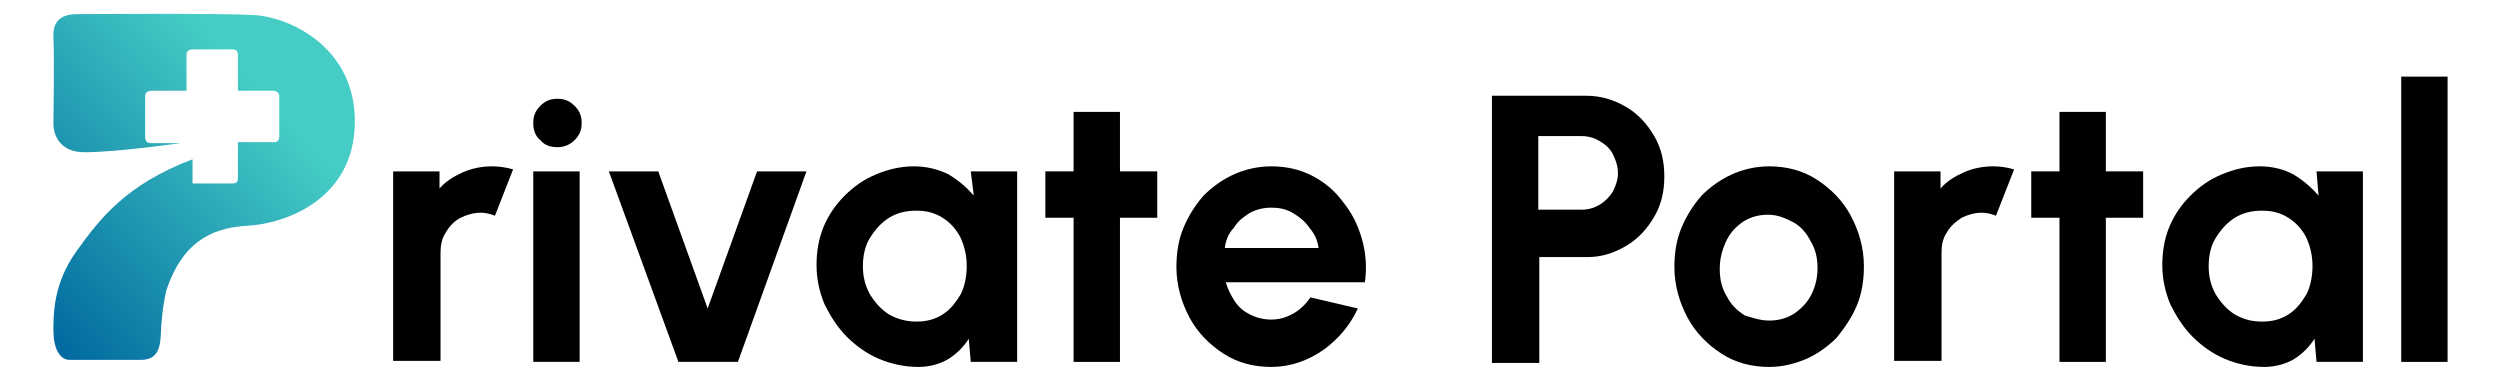
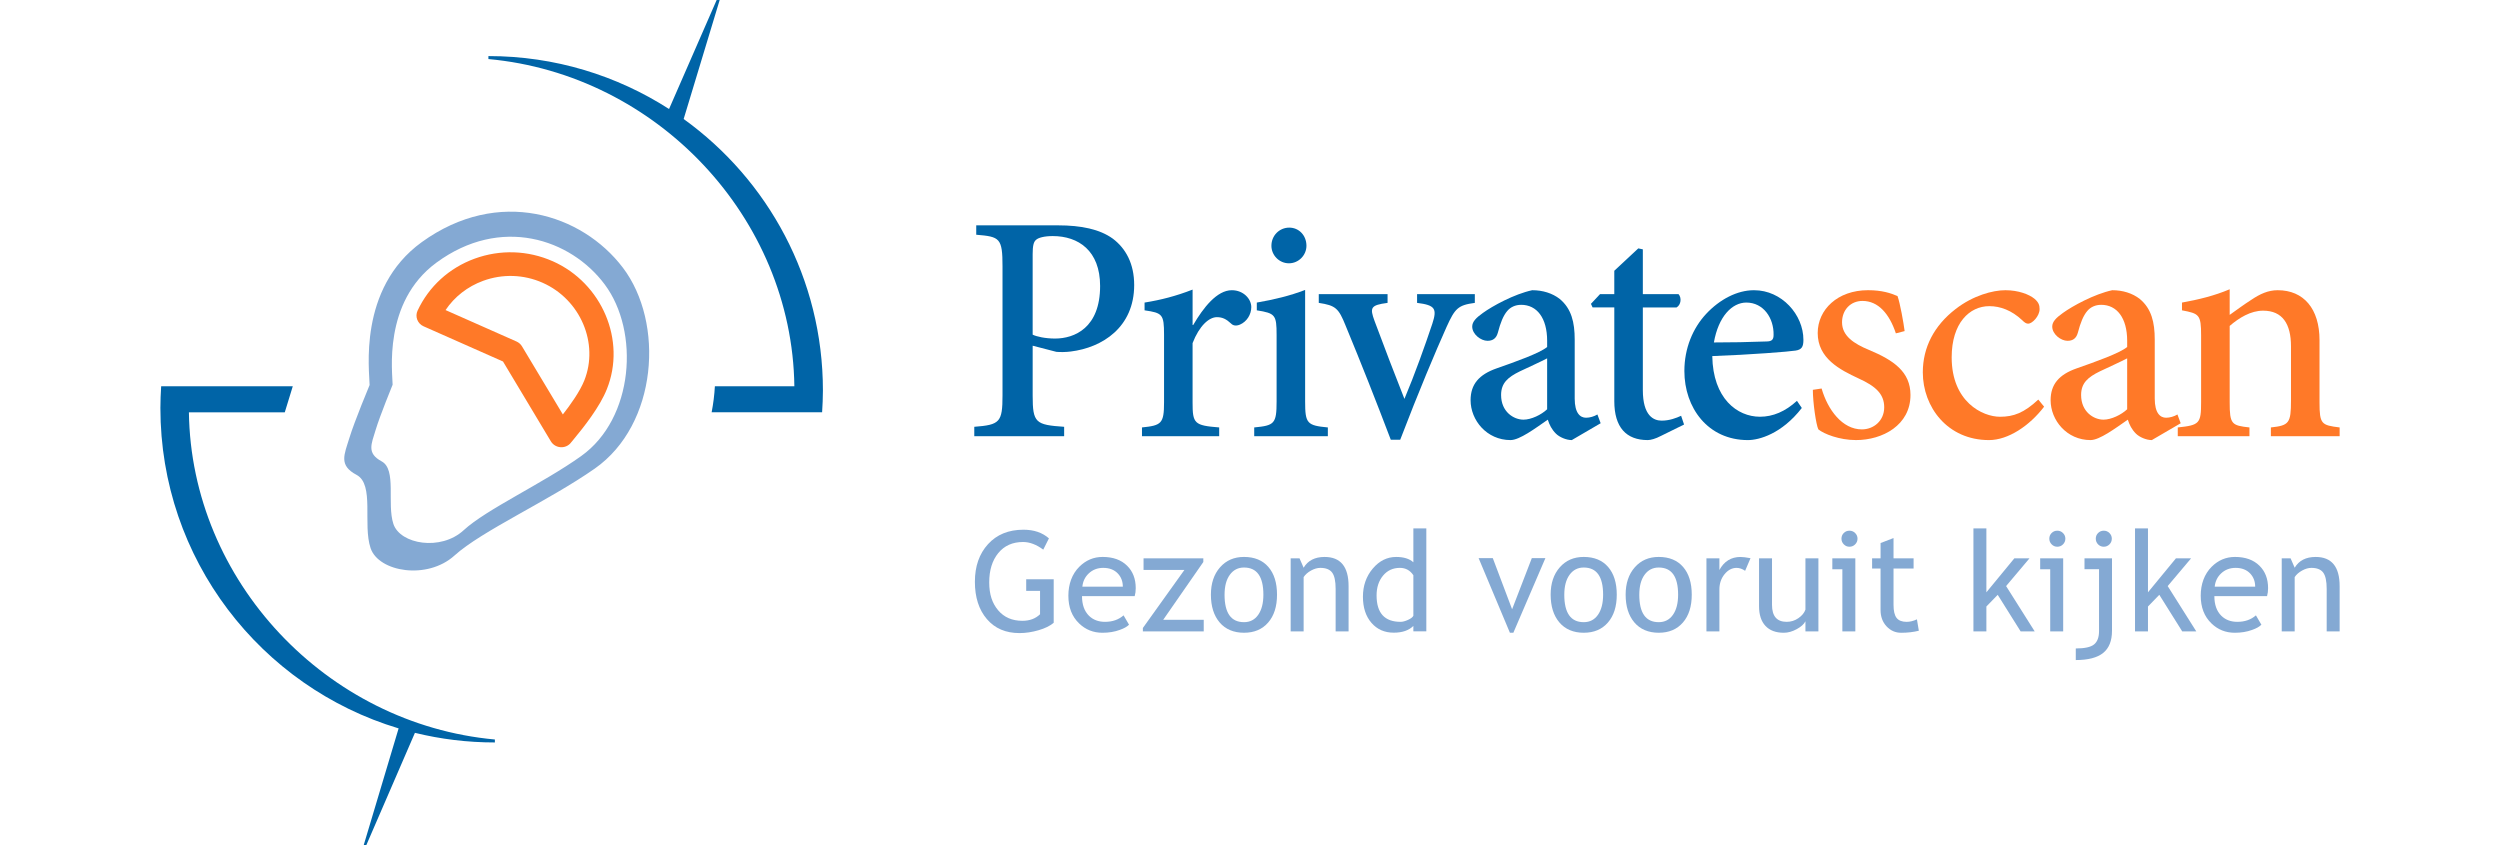
- <svg xmlns="http://www.w3.org/2000/svg" version="1.1" id="Layer_1" x="0px" y="0px" viewBox="0 0 248 37" style="enable-background:new 0 0 248 37;" xml:space="preserve">
-   <style type="text/css">
- 	.st0{fill:url(#XMLID_2_);}
- </style>
-   <linearGradient id="XMLID_2_" gradientUnits="userSpaceOnUse" x1="29.493" y1="1.59" x2="-0.251" y2="28.372">
-     <stop offset="0.199" style="stop-color:#45CCC5" />
-     <stop offset="1" style="stop-color:#00699F" />
-   </linearGradient>
-   <path id="XMLID_6_" class="st0" d="M14.4,12.9c0,0,0-3,0-3.4S14.8,9,15.1,9c0.3,0,3.4,0,3.4,0s0-3,0-3.5s0.3-0.6,0.6-0.6  c0.2,0,3.6,0,4,0c0.4,0,0.5,0.3,0.5,0.5c0,0.2,0,3.6,0,3.6s3.2,0,3.5,0s0.6,0.2,0.6,0.5s0,3.8,0,4.1s-0.2,0.5-0.5,0.5  c-0.3,0-3.6,0-3.6,0s0,3,0,3.5c0,0.5-0.1,0.6-0.7,0.6c-0.6,0-3.8,0-3.8,0l0-2.4c-6.6,2.5-9.2,5.9-11.5,9.1s-2.3,6.2-2.3,7.9  c0,1.7,0.6,2.9,1.6,2.9s5,0,7.1,0s1.9-2,2-3.4c0.1-1.5,0.3-2.6,0.5-3.5c1.5-4.5,4.2-6.2,8-6.4c3.8-0.2,10.6-2.6,10.7-10.2  c0.1-7.6-6.6-10.5-9.9-10.7S9.1,1.4,7.7,1.4S5.2,1.9,5.3,3.7s0,8.6,0,8.6s-0.1,2.8,3.1,2.8s9.5-0.9,9.5-0.9s-2.6,0-2.9,0  c-0.3,0-0.6-0.1-0.6-0.6C14.4,13.1,14.4,12.9,14.4,12.9" />
-   <g id="XMLID_4_">
-     <path id="XMLID_7_" d="M39,35.9L39,17h4.6l0,1.7c0.6-0.7,1.4-1.2,2.3-1.6c0.9-0.4,1.9-0.6,2.9-0.6c0.7,0,1.4,0.1,2.1,0.3l-1.8,4.6   c-0.5-0.2-1-0.3-1.4-0.3c-0.7,0-1.4,0.2-2,0.5s-1.1,0.8-1.5,1.5c-0.4,0.6-0.5,1.3-0.5,2v10.7H39z" />
-     <path id="XMLID_22_" d="M55.3,14.6c-0.7,0-1.3-0.2-1.7-0.7c-0.5-0.4-0.7-1-0.7-1.7c0-0.7,0.2-1.2,0.7-1.7c0.5-0.5,1-0.7,1.7-0.7   s1.2,0.2,1.7,0.7c0.5,0.5,0.7,1,0.7,1.7c0,0.7-0.2,1.2-0.7,1.7C56.5,14.4,55.9,14.6,55.3,14.6z M52.9,17h4.6v18.9h-4.6V17z" />
-     <path id="XMLID_39_" d="M73.2,35.9h-5.9L60.4,17h4.9l4.9,13.6L75.1,17H80L73.2,35.9z" />
-     <path id="XMLID_49_" d="M96.3,17h4.6v18.9h-4.6l-0.2-2.3c-0.5,0.8-1.2,1.5-2,2c-0.8,0.5-1.9,0.8-3,0.8c-1.4,0-2.7-0.3-3.9-0.8   c-1.2-0.5-2.3-1.3-3.2-2.2c-0.9-0.9-1.6-2-2.2-3.2c-0.5-1.2-0.8-2.5-0.8-3.9c0-1.3,0.2-2.6,0.7-3.8c0.5-1.2,1.2-2.2,2.1-3.1   c0.9-0.9,1.9-1.6,3.1-2.1c1.2-0.5,2.4-0.8,3.8-0.8c1.2,0,2.4,0.3,3.4,0.8c1,0.6,1.8,1.3,2.5,2.1L96.3,17z M90.9,31.9   c1,0,1.8-0.2,2.6-0.7c0.8-0.5,1.3-1.2,1.8-2c0.4-0.8,0.6-1.8,0.6-2.8c0-1-0.2-1.9-0.6-2.8c-0.4-0.8-1-1.5-1.8-2   c-0.8-0.5-1.6-0.7-2.6-0.7c-1,0-1.9,0.2-2.7,0.7c-0.8,0.5-1.4,1.2-1.9,2c-0.5,0.8-0.7,1.8-0.7,2.8s0.2,1.9,0.7,2.8   c0.5,0.8,1.1,1.5,1.9,2C89.1,31.7,90,31.9,90.9,31.9z" />
-     <path id="XMLID_70_" d="M114.8,21.6h-3.7v14.3h-4.6V21.6h-2.8V17h2.8v-5.9h4.6V17h3.7V21.6z" />
-     <path id="XMLID_165_" d="M126.1,36.4c-1.7,0-3.3-0.4-4.7-1.3c-1.4-0.9-2.6-2.1-3.4-3.6c-0.8-1.5-1.3-3.2-1.3-5   c0-1.4,0.2-2.7,0.7-3.9c0.5-1.2,1.2-2.3,2-3.2c0.9-0.9,1.9-1.6,3-2.1c1.1-0.5,2.4-0.8,3.7-0.8c1.5,0,2.8,0.3,4,0.9   c1.2,0.6,2.3,1.5,3.1,2.6c0.9,1.1,1.5,2.3,1.9,3.7c0.4,1.4,0.5,2.8,0.3,4.3h-13.8c0.2,0.7,0.5,1.3,0.9,1.9c0.4,0.6,0.9,1,1.5,1.3   c0.6,0.3,1.3,0.5,2.1,0.5c0.8,0,1.5-0.2,2.2-0.6c0.7-0.4,1.2-0.9,1.7-1.6l4.7,1.1c-0.8,1.7-1.9,3-3.4,4.1   C129.7,35.8,128,36.4,126.1,36.4z M121.5,24.6h9.3c-0.1-0.8-0.4-1.4-0.9-2c-0.4-0.6-1-1.1-1.7-1.5c-0.7-0.4-1.4-0.5-2.1-0.5   c-0.8,0-1.5,0.2-2.1,0.5c-0.6,0.4-1.2,0.8-1.6,1.5C121.9,23.1,121.6,23.8,121.5,24.6z" />
-     <path id="XMLID_187_" d="M148,35.9V9.5h9.4c1.4,0,2.7,0.4,3.9,1.1c1.2,0.7,2.1,1.7,2.8,2.9c0.7,1.2,1,2.5,1,4c0,1.5-0.3,2.8-1,4   c-0.7,1.2-1.6,2.2-2.8,2.9c-1.2,0.7-2.4,1.1-3.8,1.1h-4.8v10.5H148z M152.6,20.8h4.3c0.7,0,1.3-0.2,1.8-0.5c0.5-0.3,1-0.8,1.3-1.3   c0.3-0.6,0.5-1.2,0.5-1.8c0-0.7-0.2-1.3-0.5-1.9s-0.8-1-1.3-1.3c-0.5-0.3-1.1-0.5-1.8-0.5h-4.3V20.8z" />
-     <path id="XMLID_191_" d="M175.5,36.4c-1.7,0-3.3-0.4-4.7-1.3c-1.4-0.9-2.6-2.1-3.4-3.6c-0.8-1.5-1.3-3.2-1.3-5   c0-1.4,0.2-2.7,0.7-3.9c0.5-1.2,1.2-2.3,2-3.2c0.9-0.9,1.9-1.6,3-2.1c1.1-0.5,2.4-0.8,3.7-0.8c1.7,0,3.3,0.4,4.7,1.3   c1.4,0.9,2.6,2.1,3.4,3.6c0.8,1.5,1.3,3.2,1.3,5c0,1.4-0.2,2.7-0.7,3.9c-0.5,1.2-1.2,2.2-2,3.2c-0.9,0.9-1.9,1.6-3,2.1   C178,36.1,176.8,36.4,175.5,36.4z M175.5,31.8c0.9,0,1.7-0.2,2.5-0.7c0.7-0.5,1.3-1.1,1.7-1.9c0.4-0.8,0.6-1.7,0.6-2.6   c0-1-0.2-1.9-0.7-2.7c-0.4-0.8-1-1.5-1.8-1.9s-1.5-0.7-2.4-0.7c-0.9,0-1.7,0.2-2.5,0.7c-0.7,0.5-1.3,1.1-1.7,2s-0.6,1.7-0.6,2.7   c0,1,0.2,1.9,0.7,2.7c0.4,0.8,1,1.4,1.8,1.9C173.8,31.5,174.6,31.8,175.5,31.8z" />
-     <path id="XMLID_284_" d="M187.9,35.9l0-18.9h4.6l0,1.7c0.6-0.7,1.4-1.2,2.3-1.6c0.9-0.4,1.9-0.6,2.9-0.6c0.7,0,1.4,0.1,2.1,0.3   l-1.8,4.6c-0.5-0.2-1-0.3-1.4-0.3c-0.7,0-1.4,0.2-2,0.5c-0.6,0.4-1.1,0.8-1.5,1.5c-0.4,0.6-0.5,1.3-0.5,2v10.7H187.9z" />
-     <path id="XMLID_293_" d="M212.6,21.6h-3.7v14.3h-4.6V21.6h-2.8V17h2.8v-5.9h4.6V17h3.7V21.6z" />
-     <path id="XMLID_295_" d="M229.8,17h4.6v18.9h-4.6l-0.2-2.3c-0.5,0.8-1.2,1.5-2,2s-1.9,0.8-3,0.8c-1.4,0-2.7-0.3-3.9-0.8   c-1.2-0.5-2.3-1.3-3.2-2.2c-0.9-0.9-1.6-2-2.2-3.2c-0.5-1.2-0.8-2.5-0.8-3.9c0-1.3,0.2-2.6,0.7-3.8c0.5-1.2,1.2-2.2,2.1-3.1   c0.9-0.9,1.9-1.6,3.1-2.1c1.2-0.5,2.4-0.8,3.8-0.8c1.2,0,2.4,0.3,3.3,0.8c1,0.6,1.8,1.3,2.5,2.1L229.8,17z M224.4,31.9   c1,0,1.8-0.2,2.6-0.7c0.8-0.5,1.3-1.2,1.8-2c0.4-0.8,0.6-1.8,0.6-2.8c0-1-0.2-1.9-0.6-2.8c-0.4-0.8-1-1.5-1.8-2   c-0.8-0.5-1.6-0.7-2.6-0.7s-1.9,0.2-2.7,0.7c-0.8,0.5-1.4,1.2-1.9,2c-0.5,0.8-0.7,1.8-0.7,2.8s0.2,1.9,0.7,2.8   c0.5,0.8,1.1,1.5,1.9,2C222.6,31.7,223.4,31.9,224.4,31.9z" />
-     <path id="XMLID_298_" d="M238.2,35.9V7.6h4.6v28.3H238.2z" />
+ <svg xmlns="http://www.w3.org/2000/svg" id="Laag_1" data-name="Laag 1" viewBox="0 0 2087.36 705.14">
+   <defs>
+     <style>
+       .cls-1 {
+         fill: #84a9d3;
+       }
+ 
+       .cls-1, .cls-2, .cls-3 {
+         stroke-width: 0px;
+       }
+ 
+       .cls-2 {
+         fill: #ff7928;
+       }
+ 
+       .cls-3 {
+         fill: #0064a7;
+       }
+     </style>
+   </defs>
+   <path class="cls-3" d="M158.33,322.52h-23.77c-.37,6.01-.64,12.04-.64,18.12,0,126.32,83.82,233.01,198.9,267.53l-34.02,113.77,47.64-110.07c21.38,5.26,43.74,8.04,66.75,8.04v-2.47c-140.68-12.84-253.59-132.4-255.46-273.19h80.05l6.67-21.73h-86.12" />
+   <path class="cls-3" d="M570.82,99.35l35.76-118.13-47.96,109.79c-43.51-27.94-95.29-44.19-150.82-44.19v2.49c140.67,12.87,253.57,132.39,255.45,273.21h-66.37c-.39,7.27-1.31,14.5-2.7,21.69h92.24c.36-5.99.67-12,.67-18.1,0-93.41-45.89-176.06-116.28-226.75" />
+   <path class="cls-1" d="M519.97,223.39c-33.92-44.63-103.65-67.55-167.82-21.23-53.68,38.8-43.55,108.52-43.55,119.32,0,0-12.62,30.21-16.88,44.17-4.27,14-9.15,22.81,5.97,30.83,15.17,8.04,5.02,41.34,11.74,61.23,6.73,19.85,47.22,26.73,70.02,6.14,22.79-20.65,78.79-45.71,117.23-72.66,52.38-36.77,58.34-121.69,23.3-167.81ZM485.37,380.71c-32.21,23.02-79.11,44.39-98.23,61.99-19.06,17.58-53.01,11.75-58.67-5.22-5.59-16.95,2.9-45.44-9.81-52.26-12.68-6.84-8.58-14.37-5-26.31,3.59-11.92,14.16-37.7,14.16-37.7,0-9.24-8.5-68.72,36.49-101.86,53.71-39.53,112.15-19.96,140.59,18.14,29.36,39.35,24.35,111.83-19.53,143.21Z" />
+   <path class="cls-2" d="M487.83,317.77c-3.68,9.17-11.59,20.25-17.88,28.27l-34.12-56.88c-1.07-1.77-2.65-3.16-4.56-4.02l-59.26-26.25c7.51-11.16,18.38-19.65,31.41-24.43,16.22-5.93,33.89-5.36,49.66,1.64,31.6,14,47.16,50.64,34.75,81.66M477.31,368.78c.24-.35.46-.71.64-1.12-.23.47-.44.86-.64,1.12M461.5,218.12c-20.74-9.18-43.87-9.93-65.21-2.16-21.3,7.8-38.22,23.23-47.64,43.42-1.12,2.39-1.21,5.12-.26,7.57.96,2.44,2.84,4.45,5.28,5.5l66.31,29.38,39.99,66.7c1.91,3.19,5.49,5.05,9.27,4.88,3.27-.15,6.25-1.85,7.99-4.54-.1.15-.19.29-.22.35.18-.24.86-1.06,1.45-1.76,9.29-11.19,22.34-27.75,28.22-42.51,16.33-40.66-3.97-88.56-45.18-106.85" />
+   <path class="cls-3" d="M883.34,188.15c19.51,0,34.94,3.26,45.77,11.1,10.83,8.14,17.87,20.87,17.87,38.74,0,35.21-26.52,52.27-53.07,55.52-4.06.53-8.94.53-11.91.26l-19.78-5.13v41.69c0,22.76,2.44,24.39,26.28,26.02v7.85h-75.03v-7.85c21.4-1.63,23.57-3.8,23.57-26.28v-107.52c0-23.84-2.17-24.93-21.94-26.56v-7.85h68.25ZM862.21,279.42c3.25,1.63,10.56,3.25,18.69,3.25,16.25,0,37.63-8.94,37.63-43.86,0-29.53-18.13-41.7-39.53-41.7-7.02,0-12.19,1.35-14.07,3.25-1.9,1.62-2.72,4.87-2.72,11.9v67.17Z" />
+   <path class="cls-3" d="M996.28,271.32c8.4-14.38,19.76-29.01,32.22-29.01,9.75,0,16.26,7.32,16.26,14.1,0,6.23-3.79,12.19-9.48,14.62-3.25,1.35-5.69.82-7.31-.8-4.06-3.8-7.31-5.42-11.93-5.42-6.49,0-14.62,7.03-20.3,21.66v49.56c0,17.59,1.35,19.22,22.21,20.85v7.32h-64.46v-7.32c16.25-1.63,18.42-3.26,18.42-20.85v-56.61c0-17.04-1.35-18.14-16.26-20.31v-6.48c13.55-2.18,26.28-5.43,40.1-10.84v29.54h.54Z" />
+   <path class="cls-3" d="M1047.2,364.21v-7.32c16.79-1.63,18.69-2.98,18.69-21.66v-55.53c0-16.79-1.1-18.14-16.53-20.59v-6.48c14.08-2.43,27.9-5.69,40.35-10.57v93.17c0,18.4,1.63,20.03,18.97,21.66v7.32h-61.49ZM1061.56,205.22c0-8.66,6.77-15.17,14.89-15.17s14.36,6.51,14.36,15.17c0,7.85-6.51,14.62-14.63,14.62s-14.62-6.77-14.62-14.62Z" />
+   <path class="cls-3" d="M1231.38,252.89c-14.08,1.89-16.53,4.6-23.56,20.04-9.22,20.59-23.28,53.89-38.73,94.25h-7.85c-12.46-32.76-24.64-63.65-37.64-95.07-5.97-14.88-8.4-17.05-22.5-19.22v-7.31h57.44v7.31c-14.36,1.89-14.9,4.05-10.84,15.17,7.05,18.96,17.89,47.39,24.92,65,8.68-20.59,17.34-44.96,23.31-62.83,4.05-12.48,2.43-15.45-12.75-17.34v-7.31h48.22v7.31Z" />
+   <path class="cls-3" d="M1312.37,367.45c-4.6,0-10.28-2.42-13.28-5.41-3.5-3.51-5.41-7.31-6.76-11.65-10.57,7.31-23.56,17.05-31.15,17.05-19.77,0-33.32-16.51-33.32-33.3,0-13.29,7.05-21.4,21.66-26.54,16.25-5.68,36.03-12.73,42.26-17.88v-5.15c0-19.22-8.67-30.06-21.67-30.06-4.87,0-8.93,1.9-11.65,5.15-3.25,3.78-5.68,9.76-7.84,18.14-1.36,4.87-4.34,6.76-8.67,6.76-5.43,0-12.73-5.41-12.73-11.9,0-4.06,3.25-7.32,8.94-11.38,7.85-5.68,25.97-15.7,41.15-18.97,8.66,0,16.79,2.45,23.02,7.32,9.74,8.11,12.46,19.5,12.46,33.87v49.29c0,12.19,4.59,15.99,9.48,15.99,3.25,0,6.76-1.09,9.48-2.72l2.71,7.32-24.11,14.07ZM1291.78,299.2c-5.68,2.98-17.05,8.13-22.75,10.84-10.01,4.88-15.7,9.75-15.7,19.76,0,14.08,10.55,20.59,18.67,20.59,6.51,0,14.91-4.07,19.77-8.67v-42.53Z" />
+   <path class="cls-3" d="M1386.86,363.93c-4.6,2.44-8.66,3.51-11.1,3.51-17.89,0-27.91-10.56-27.91-32.49v-78.27h-18.13l-1.37-2.99,7.58-8.11h11.91v-19.51l20.05-18.68,3.79.8v37.39h29.79c2.72,2.98,2.17,8.93-1.63,11.11h-28.16v69.05c0,21.68,9.22,25.47,15.72,25.47s12.18-2.17,16.24-4.06l2.46,7.31-19.25,9.48Z" />
+   <path class="cls-3" d="M1504.41,340.64c-16.79,21.67-35.76,26.81-44.97,26.81-33.57,0-53.08-27.07-53.08-57.68,0-18.96,7.05-35.75,18.16-47.67,11.37-12.19,26-19.78,39.82-19.78h.25c23.03,0,41.16,20.33,41.16,41.45,0,5.69-1.34,8.13-6.48,8.94-4.61.82-38.2,3.51-69.61,4.6.54,35.48,20.86,50.64,39.81,50.64,10.83,0,21.14-4.34,30.88-13.28l4.06,5.97ZM1431.01,285.93c14.36,0,28.71-.26,43.61-.82,4.6,0,6.22-1.35,6.22-5.42.29-14.07-8.39-27.07-22.75-27.07-11.92,0-23.3,11.64-27.08,33.3Z" />
+   <path class="cls-2" d="M1582.95,278.34c-5.42-16.25-14.62-27.08-27.9-27.08-10.02,0-17.05,7.59-17.05,17.87,0,11.38,10.03,17.89,22.48,23.03,20.85,8.68,34.66,18.42,34.66,37.64,0,25.19-23.3,37.64-45.49,37.64-13.82,0-26.82-5.14-31.42-8.92-1.91-3.8-4.6-22.49-4.6-33.04l7.31-1.1c5.14,17.87,17.34,34.14,33.59,34.14,10.01,0,18.68-7.32,18.68-18.42s-7.05-17.62-21.39-24.12c-15.72-7.31-34.14-16.79-34.14-37.92,0-19.49,16.54-35.76,41.99-35.76,11.65,0,18.96,2.45,24.65,4.89,2.17,5.97,5.13,22.76,5.94,29.25l-7.31,1.89Z" />
+   <path class="cls-2" d="M1706.72,339.56c-12.18,15.99-30.04,27.89-46.02,27.89-34.68,0-55.26-27.62-55.26-56.59,0-20.87,9.48-39.01,27.35-52.81,14.63-11.37,31.15-15.73,41.44-15.73h.28c10.82,0,19.76,3.53,24.1,7.07,3.52,2.98,4.34,5.41,4.34,8.67,0,5.97-6.24,12.19-9.48,12.19-1.63,0-2.98-.81-5.14-2.98-8.68-8.14-18.17-11.65-27.37-11.65-16.51,0-31.42,14.08-31.42,42.78,0,37.11,25.74,49.57,40.36,49.57,11.37,0,20.05-3.24,31.96-14.35l4.87,5.96Z" />
+   <path class="cls-2" d="M1796.65,367.45c-4.59,0-10.28-2.42-13.28-5.41-3.5-3.51-5.4-7.31-6.76-11.65-10.56,7.31-23.56,17.05-31.15,17.05-19.78,0-33.31-16.51-33.31-33.3,0-13.29,7.05-21.4,21.68-26.54,16.24-5.68,36.01-12.73,42.24-17.88v-5.15c0-19.22-8.67-30.06-21.67-30.06-4.87,0-8.94,1.9-11.65,5.15-3.24,3.78-5.69,9.76-7.86,18.14-1.34,4.87-4.32,6.76-8.65,6.76-5.43,0-12.74-5.41-12.74-11.9,0-4.06,3.26-7.32,8.94-11.38,7.86-5.68,26.01-15.7,41.17-18.97,8.67,0,16.8,2.45,23.02,7.32,9.74,8.11,12.46,19.5,12.46,33.87v49.29c0,12.19,4.6,15.99,9.47,15.99,3.25,0,6.78-1.09,9.48-2.72l2.72,7.32-24.11,14.07ZM1776.07,299.2c-5.69,2.98-17.07,8.13-22.76,10.84-10.01,4.88-15.7,9.75-15.7,19.76,0,14.08,10.56,20.59,18.67,20.59,6.52,0,14.91-4.07,19.78-8.67v-42.53Z" />
+   <path class="cls-2" d="M1896.06,364.21v-7.32c15.16-1.63,16.79-3.51,16.79-22.47v-45.24c0-18.68-7.03-29.79-23.3-29.79-10.29,0-20.04,5.96-27.89,12.73v63.92c0,18.16,1.62,19.22,16.51,20.85v7.32h-59.86v-7.32c18.16-1.89,19.49-3.26,19.49-21.12v-55.8c0-17.33-1.63-18.14-15.96-20.86v-6.48c13.53-2.43,27.08-5.69,39.82-11.12v21.4c5.42-3.8,11.09-8.13,17.87-12.46,7.59-5.14,14.35-8.14,22.22-8.14,21.66,0,34.92,15.43,34.92,41.73v52c0,18.16,1.62,18.96,16.8,20.85v7.32h-57.42Z" />
+   <g>
+     <path class="cls-1" d="M875.79,449.52l-4.73,9.4c-5.73-4.26-11.35-6.38-16.86-6.38-8.74,0-15.63,3.08-20.68,9.23-5.05,6.16-7.57,14.3-7.57,24.44s2.48,17.42,7.42,23.31c4.96,5.89,11.71,8.82,20.26,8.82,6.08,0,10.99-1.82,14.75-5.47v-19.54h-11.56v-9.68h22.96v36.34c-3.04,2.59-7.28,4.67-12.7,6.23-5.43,1.58-10.71,2.37-15.84,2.37-11.51,0-20.61-3.9-27.26-11.7-6.67-7.81-10-18.18-10-31.14s3.66-23.38,10.97-31.42c7.31-8.02,17.17-12.05,29.6-12.05,8.69,0,15.78,2.41,21.25,7.23Z" />
+     <path class="cls-1" d="M947.41,497.73h-43.99c0,7.13,1.96,12.62,5.87,16.46,3.46,3.35,7.9,5.01,13.34,5.01,6.19,0,11.36-1.8,15.49-5.41l4.56,7.81c-1.67,1.67-4.23,3.11-7.69,4.32-4.32,1.6-9.15,2.4-14.47,2.4-7.67,0-14.18-2.61-19.54-7.81-5.97-5.73-8.95-13.44-8.95-23.13s3.06-18.14,9.17-24.21c5.48-5.43,11.95-8.16,19.43-8.16,8.7,0,15.52,2.46,20.46,7.36,4.78,4.71,7.18,10.96,7.18,18.74,0,2.4-.29,4.6-.86,6.61ZM921.15,474.14c-4.82,0-8.87,1.56-12.14,4.67-3.11,2.97-4.88,6.65-5.3,11.05h33.79c0-4.36-1.37-8.01-4.1-10.94-3-3.19-7.09-4.78-12.25-4.78Z" />
+     <path class="cls-1" d="M971.22,517.5h33.83v9.68h-50.82v-2.85l34.7-48.49h-34.13v-9.68h49.91v3.08l-33.5,48.26Z" />
+     <path class="cls-1" d="M1011.04,496.52c0-9.41,2.53-17.03,7.61-22.82,5.07-5.79,11.74-8.69,20.02-8.69,8.73,0,15.52,2.79,20.34,8.35,4.82,5.57,7.23,13.29,7.23,23.16s-2.47,17.59-7.4,23.27c-4.93,5.68-11.66,8.52-20.17,8.52s-15.47-2.87-20.34-8.61c-4.86-5.72-7.29-13.46-7.29-23.18ZM1022.43,496.52c0,15.3,5.41,22.96,16.24,22.96,5.06,0,9.01-2.06,11.88-6.16,2.87-4.1,4.3-9.7,4.3-16.8,0-15.12-5.39-22.67-16.18-22.67-4.93,0-8.88,2.01-11.81,6.04-2.95,4.03-4.42,9.58-4.42,16.64Z" />
+     <path class="cls-1" d="M1115.18,527.18v-35.5c0-6.49-.98-11.04-2.93-13.64-1.96-2.6-5.23-3.9-9.83-3.9-2.47,0-5.06.73-7.75,2.22-2.7,1.48-4.77,3.3-6.21,5.47v45.35h-10.83v-61.02h7.4l3.42,7.86c3.57-6,9.4-9,17.49-9,13.37,0,20.05,8.14,20.05,24.38v37.78h-10.83Z" />
+     <path class="cls-1" d="M1180.08,527.12v-4.5c-3.77,3.76-9.24,5.63-16.42,5.63-7.64,0-13.83-2.73-18.57-8.2-4.75-5.47-7.12-12.76-7.12-21.87s2.75-16.97,8.21-23.45c5.47-6.47,11.98-9.71,19.54-9.71,6.3,0,11.09,1.49,14.36,4.45v-28.31h10.82v85.97h-10.82ZM1180.08,480.29c-2.73-4.1-6.48-6.15-11.23-6.15-5.81,0-10.51,2.16-14.1,6.49-3.59,4.34-5.38,9.84-5.38,16.53,0,14.69,6.68,22.04,20.05,22.04,1.71,0,3.76-.53,6.16-1.62,2.39-1.08,3.89-2.22,4.5-3.45v-33.84Z" />
+     <path class="cls-1" d="M1263.55,528.32h-2.86l-26.14-62.33h11.85l16.12,42.72,16.47-42.72h11.34l-26.77,62.33Z" />
+     <path class="cls-1" d="M1294.7,496.52c0-9.41,2.53-17.03,7.61-22.82,5.07-5.79,11.74-8.69,20.02-8.69,8.74,0,15.52,2.79,20.34,8.35,4.82,5.57,7.24,13.29,7.24,23.16s-2.47,17.59-7.4,23.27c-4.93,5.68-11.66,8.52-20.17,8.52s-15.47-2.87-20.34-8.61c-4.86-5.72-7.29-13.46-7.29-23.18ZM1306.09,496.52c0,15.3,5.41,22.96,16.24,22.96,5.06,0,9.01-2.06,11.88-6.16,2.87-4.1,4.3-9.7,4.3-16.8,0-15.12-5.39-22.67-16.18-22.67-4.93,0-8.88,2.01-11.81,6.04-2.95,4.03-4.42,9.58-4.42,16.64Z" />
+     <path class="cls-1" d="M1357.32,496.52c0-9.41,2.53-17.03,7.61-22.82,5.07-5.79,11.74-8.69,20.02-8.69,8.73,0,15.51,2.79,20.34,8.35,4.82,5.57,7.23,13.29,7.23,23.16s-2.47,17.59-7.4,23.27c-4.93,5.68-11.66,8.52-20.17,8.52s-15.47-2.87-20.34-8.61c-4.86-5.72-7.29-13.46-7.29-23.18ZM1368.71,496.52c0,15.3,5.41,22.96,16.24,22.96,5.06,0,9.01-2.06,11.88-6.16,2.87-4.1,4.3-9.7,4.3-16.8,0-15.12-5.39-22.67-16.18-22.67-4.93,0-8.88,2.01-11.81,6.04-2.95,4.03-4.42,9.58-4.42,16.64Z" />
+     <path class="cls-1" d="M1457.07,476.59c-2.36-1.63-4.72-2.44-7.11-2.44-3.85,0-7.19,1.77-10.06,5.29-2.87,3.53-4.3,7.79-4.3,12.77v34.98h-10.82v-61.02h10.82v9.75c3.95-7.26,9.81-10.89,17.61-10.89,1.93,0,4.72.34,8.37,1.03l-4.5,10.54Z" />
+     <path class="cls-1" d="M1479.53,466.16v38.91c0,9.42,4.08,14.13,12.25,14.13,3.57,0,6.84-1.02,9.79-3.07,2.97-2.06,4.92-4.43,5.87-7.12v-42.85h10.83v61.02h-10.83v-8.44c-1.21,2.4-3.65,4.59-7.31,6.58-3.67,2-7.25,3-10.74,3-6.69,0-11.8-1.92-15.36-5.76-3.56-3.83-5.32-9.29-5.32-16.35v-40.06h10.83Z" />
+     <path class="cls-1" d="M1538.27,527.18v-51.9h-8.38v-9.11h19.21v61.02h-10.83ZM1544.19,443.09c1.86,0,3.45.66,4.76,1.97,1.31,1.31,1.97,2.88,1.97,4.7s-.66,3.45-1.97,4.76c-1.31,1.31-2.9,1.97-4.76,1.97s-3.39-.66-4.7-1.97c-1.31-1.31-1.97-2.9-1.97-4.76s.64-3.45,1.93-4.73c1.29-1.29,2.87-1.93,4.73-1.93Z" />
+     <path class="cls-1" d="M1570.17,474.71h-7.07v-8.55h7.07v-12.76l10.82-4.16v16.92h16.75v8.55h-16.75v30.31c0,5.12.86,8.77,2.59,10.94,1.72,2.17,4.51,3.25,8.35,3.25,2.77,0,5.63-.7,8.6-2.1l1.59,9.51c-4.48,1.13-9.4,1.71-14.75,1.71-4.82,0-8.9-1.8-12.23-5.39-3.32-3.59-4.98-8.11-4.98-13.58v-34.64Z" />
+     <path class="cls-1" d="M1687.12,527.18l-19.14-30.54-9.46,9.75v20.79h-10.82v-86.02h10.82v53.38l23.36-28.38h12.65l-19.55,23.18,23.87,37.83h-11.74Z" />
+     <path class="cls-1" d="M1711.81,527.18v-51.9h-8.38v-9.11h19.21v61.02h-10.83ZM1717.73,443.09c1.86,0,3.45.66,4.76,1.97,1.31,1.31,1.97,2.88,1.97,4.7s-.66,3.45-1.97,4.76c-1.31,1.31-2.9,1.97-4.76,1.97s-3.39-.66-4.7-1.97c-1.31-1.31-1.97-2.9-1.97-4.76s.65-3.45,1.93-4.73c1.29-1.29,2.87-1.93,4.73-1.93Z" />
+     <path class="cls-1" d="M1733.16,551.11v-9.68c7.45,0,12.55-1.13,15.3-3.39,2.75-2.27,4.12-5.98,4.12-11.15v-51.62h-12.14v-9.11h22.96v60.51c0,8.39-2.47,14.56-7.4,18.52-4.93,3.95-12.56,5.92-22.85,5.92ZM1756.52,443.09c1.86,0,3.45.66,4.76,1.97,1.31,1.31,1.97,2.88,1.97,4.7s-.66,3.45-1.97,4.76c-1.31,1.31-2.9,1.97-4.76,1.97s-3.43-.66-4.73-1.97c-1.29-1.31-1.93-2.9-1.93-4.76s.64-3.45,1.93-4.73c1.3-1.29,2.87-1.93,4.73-1.93Z" />
+     <path class="cls-1" d="M1822.04,527.18l-19.14-30.54-9.46,9.75v20.79h-10.82v-86.02h10.82v53.38l23.36-28.38h12.65l-19.55,23.18,23.87,37.83h-11.74Z" />
+     <path class="cls-1" d="M1892.86,497.73h-43.99c0,7.13,1.96,12.62,5.87,16.46,3.46,3.35,7.9,5.01,13.34,5.01,6.19,0,11.36-1.8,15.49-5.41l4.56,7.81c-1.67,1.67-4.23,3.11-7.69,4.32-4.32,1.6-9.15,2.4-14.47,2.4-7.67,0-14.18-2.61-19.54-7.81-5.97-5.73-8.95-13.44-8.95-23.13s3.06-18.14,9.17-24.21c5.48-5.43,11.95-8.16,19.43-8.16,8.7,0,15.51,2.46,20.46,7.36,4.78,4.71,7.18,10.96,7.18,18.74,0,2.4-.29,4.6-.86,6.61ZM1866.6,474.14c-4.82,0-8.87,1.56-12.14,4.67-3.11,2.97-4.88,6.65-5.3,11.05h33.79c0-4.36-1.37-8.01-4.1-10.94-3-3.19-7.09-4.78-12.25-4.78Z" />
+     <path class="cls-1" d="M1942.65,527.18v-35.5c0-6.49-.98-11.04-2.93-13.64-1.96-2.6-5.24-3.9-9.83-3.9-2.47,0-5.06.73-7.75,2.22-2.7,1.48-4.77,3.3-6.21,5.47v45.35h-10.82v-61.02h7.4l3.42,7.86c3.57-6,9.4-9,17.49-9,13.37,0,20.05,8.14,20.05,24.38v37.78h-10.83Z" />
  </g>
</svg>
